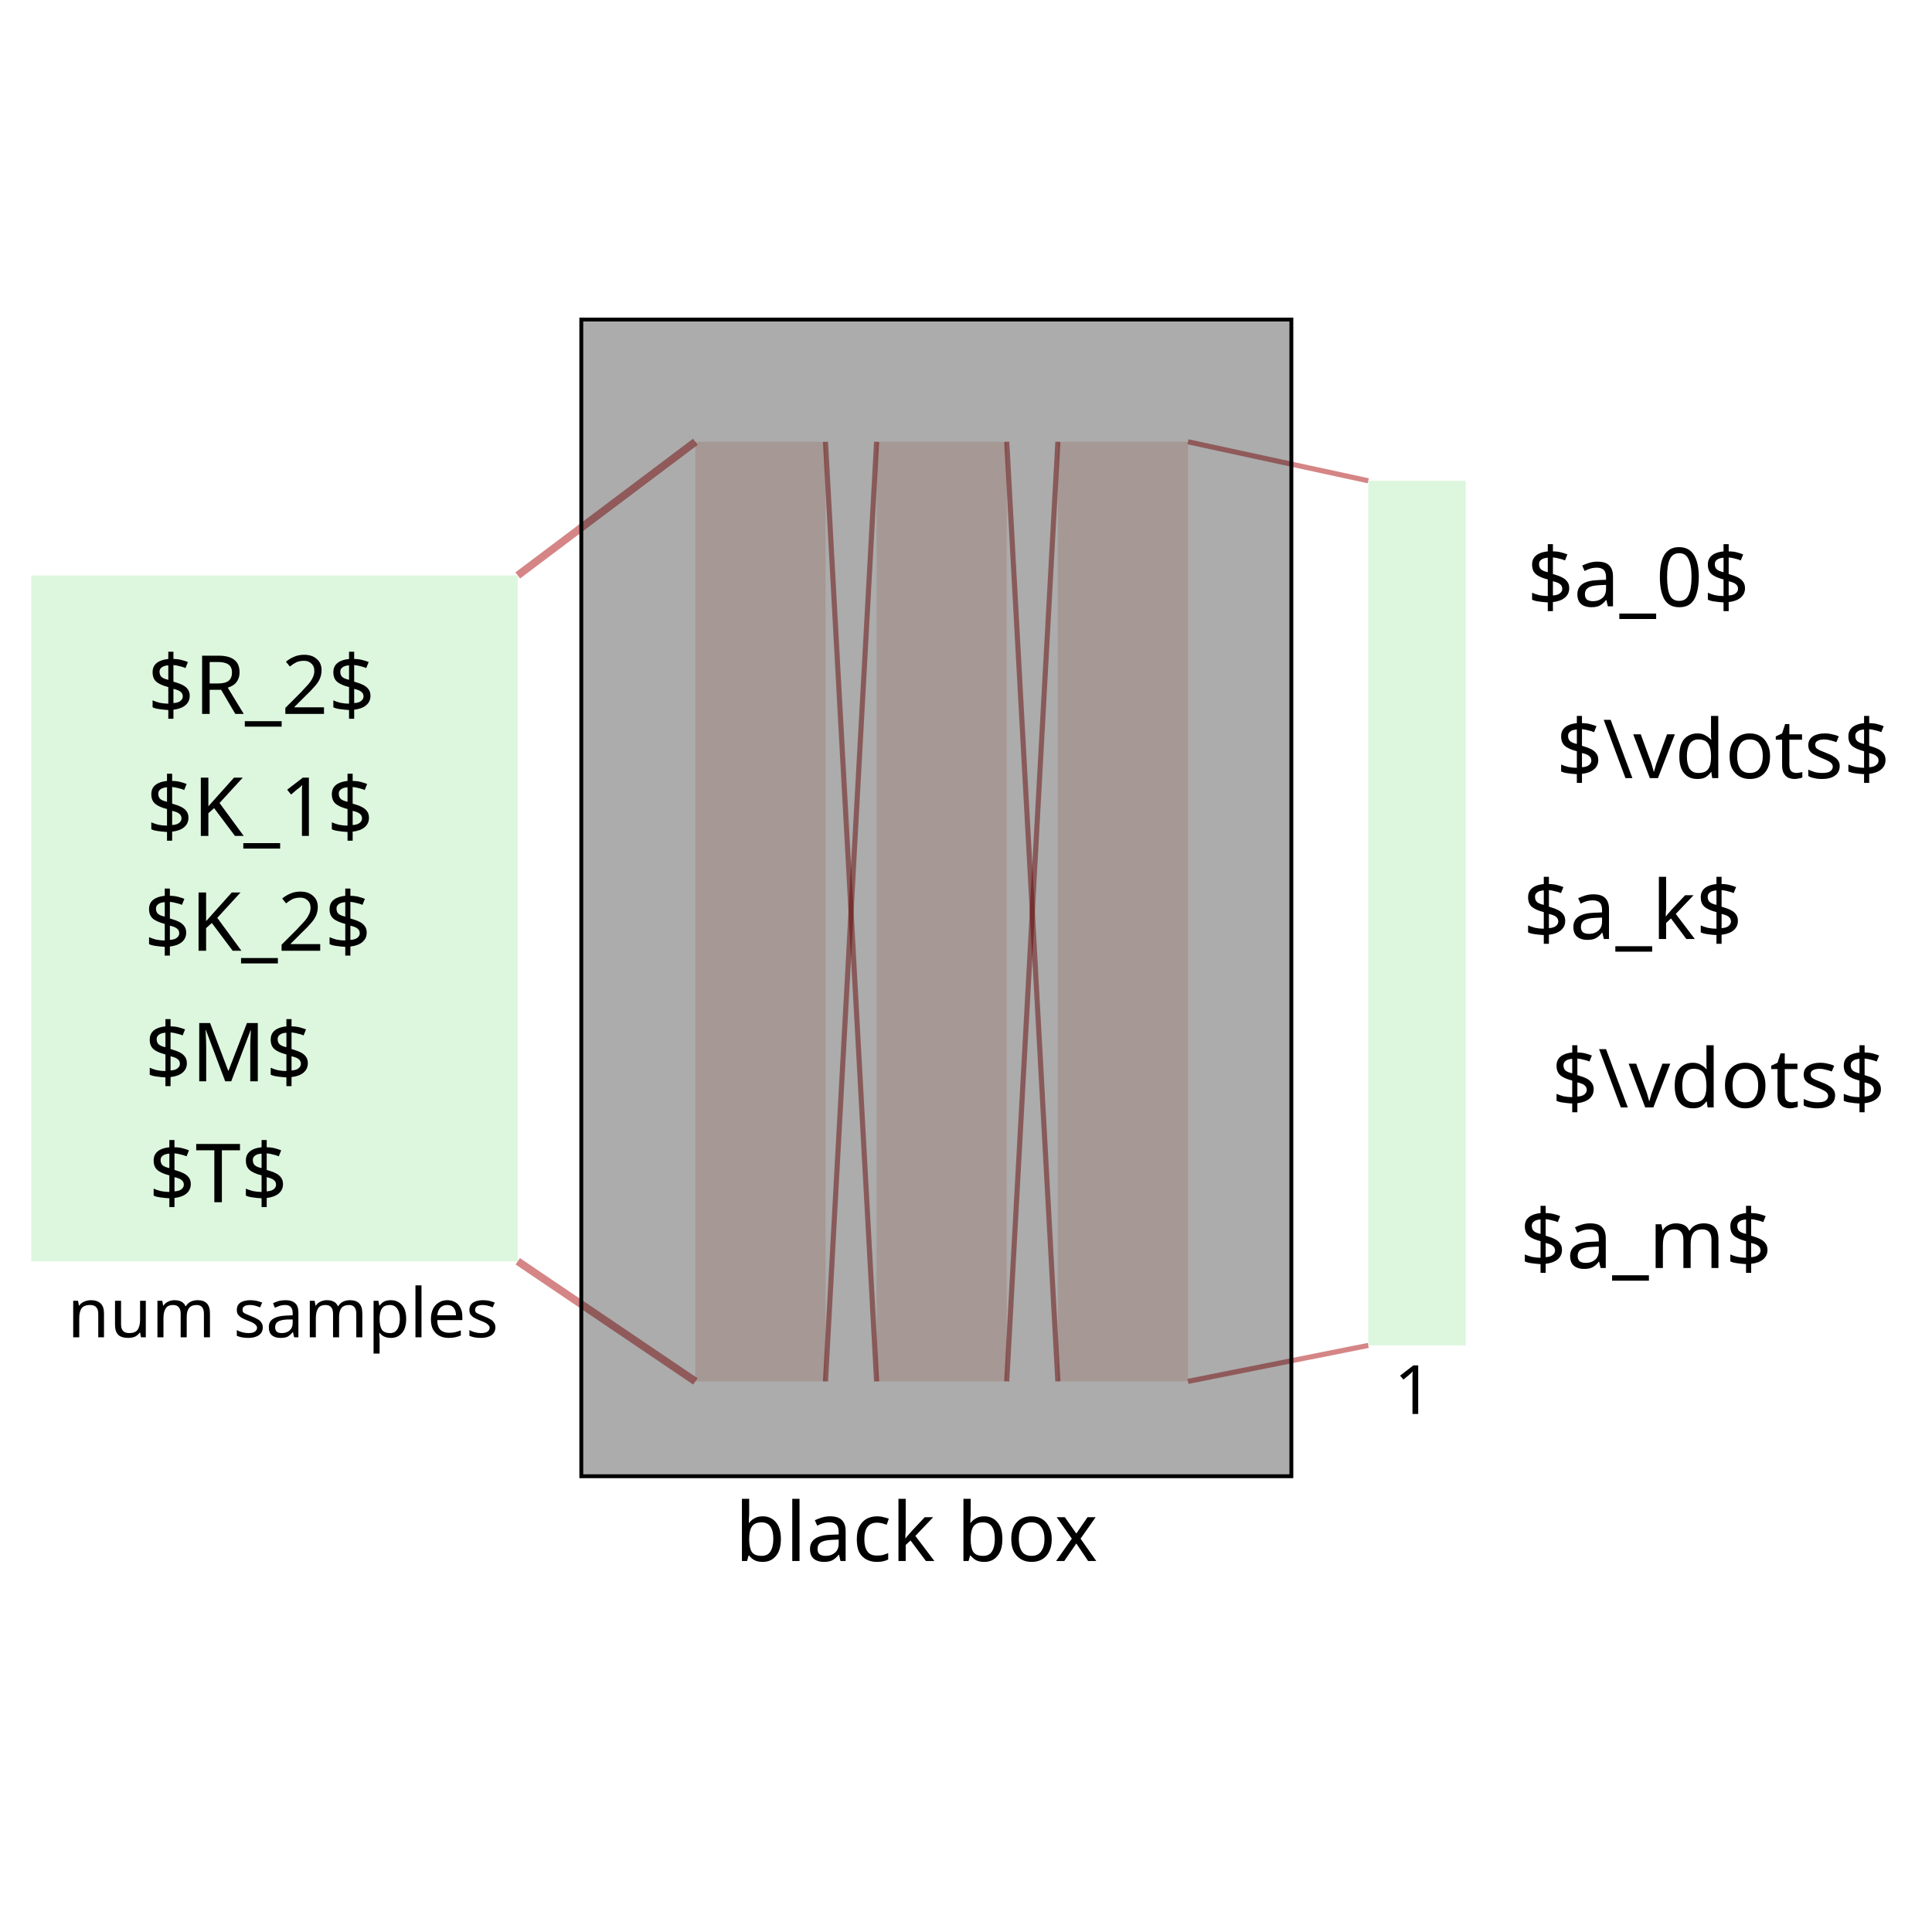
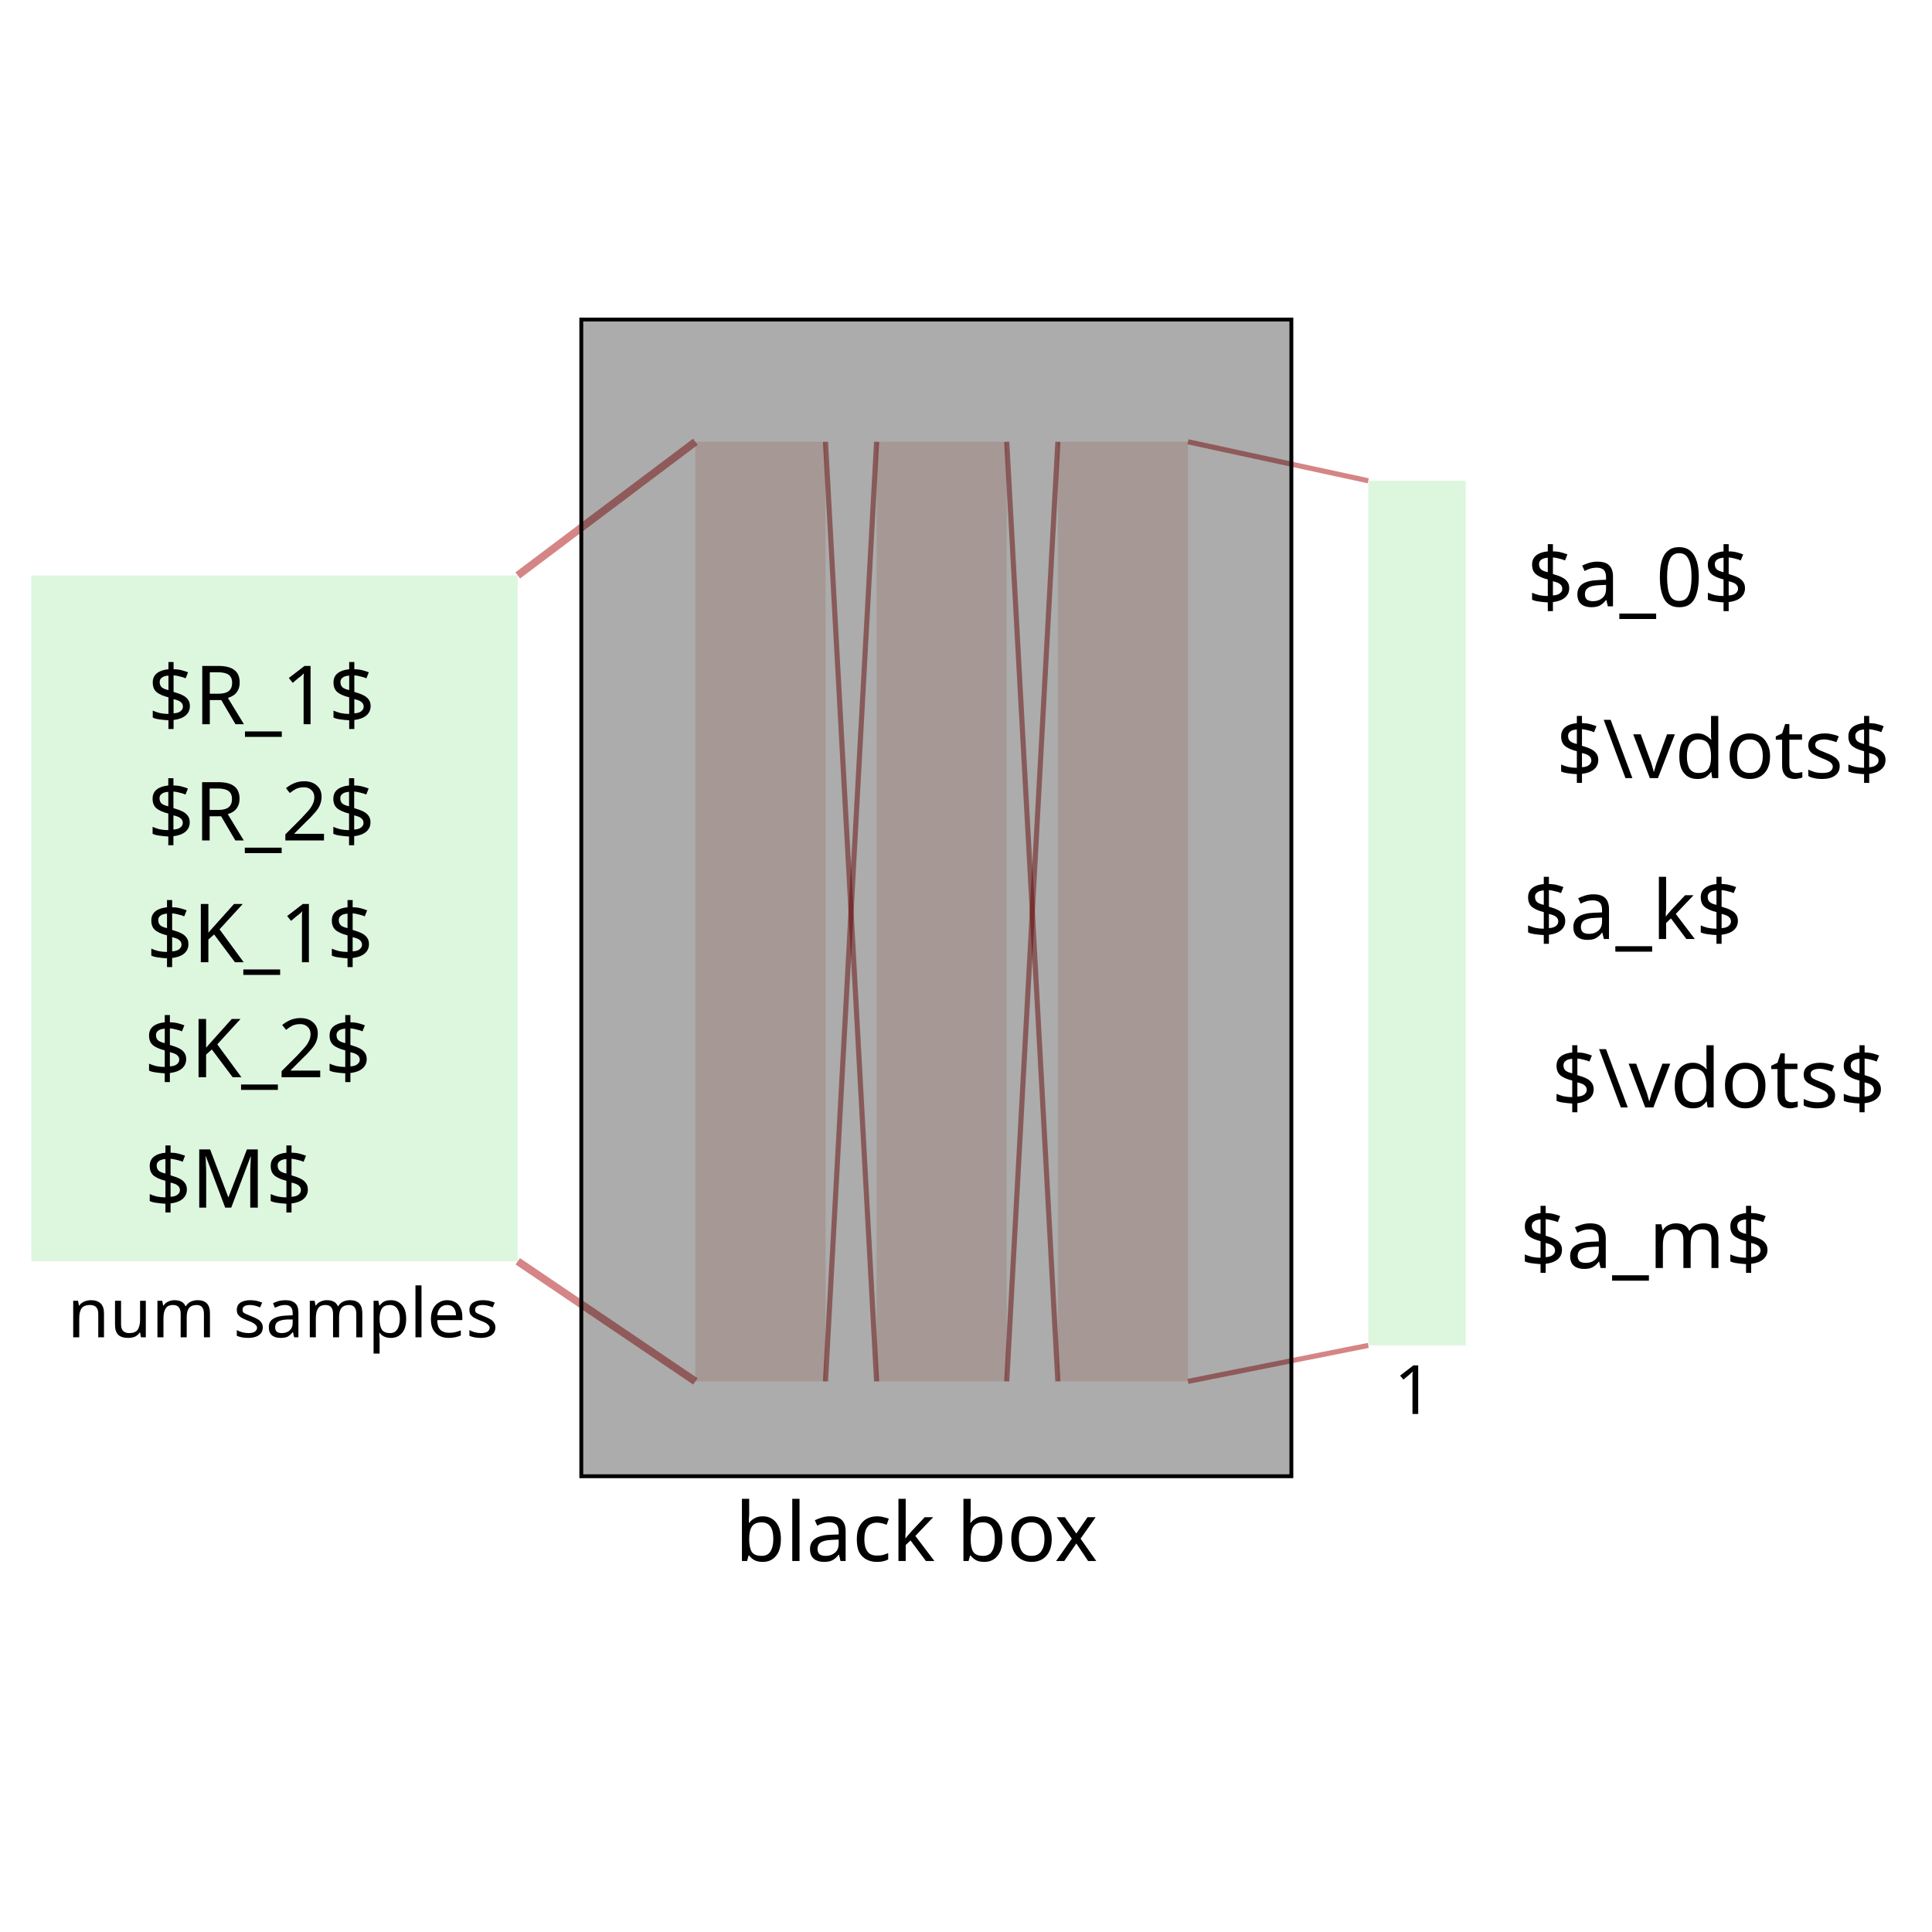
<svg xmlns="http://www.w3.org/2000/svg" width="100mm" height="100mm" viewBox="0 0 100 100" version="1.1" id="svg5">
  <defs id="defs2" />
  <g id="layer1">
    <rect style="fill:#28cd30;fill-opacity:0.16;stroke-width:1.711" id="rect846" width="25.182" height="35.502" x="1.617" y="29.783" />
    <rect style="fill:#28cd30;fill-opacity:0.16;stroke-width:0.86" id="rect846-3" width="5.047" height="44.753" x="70.821" y="24.885" />
    <rect style="fill:#c7451f;fill-opacity:0.16;stroke-width:1" id="rect979" width="6.736" height="48.632" x="35.992" y="22.867" />
    <rect style="fill:#c7451f;fill-opacity:0.16;stroke-width:1" id="rect979-6" width="6.736" height="48.632" x="45.373" y="22.867" />
    <rect style="fill:#c7451f;fill-opacity:0.16;stroke-width:1" id="rect979-5" width="6.736" height="48.632" x="54.755" y="22.867" />
-     <text xml:space="preserve" style="font-style:normal;font-weight:normal;font-size:4.233px;line-height:1.25;font-family:sans-serif;letter-spacing:0px;word-spacing:0px;fill:#000000;fill-opacity:1;stroke:none;stroke-width:0.265" x="7.632" y="36.957" id="text4504">
-       <tspan id="tspan4502" style="font-size:4.233px;stroke-width:0.265" x="7.632" y="36.957">$R_2$</tspan>
+     <text xml:space="preserve" style="font-style:normal;font-weight:normal;font-size:4.233px;line-height:1.25;font-family:sans-serif;letter-spacing:0px;word-spacing:0px;fill:#000000;fill-opacity:1;stroke:none;stroke-width:0.265" x="7.632" y="43.5" id="text4504">
+       <tspan id="tspan4502" style="font-size:4.233px;stroke-width:0.265" x="7.632" y="43.5">$R_2$</tspan>
    </text>
    <text xml:space="preserve" style="font-style:normal;font-weight:normal;font-size:3.528px;line-height:1.25;font-family:sans-serif;letter-spacing:0px;word-spacing:0px;fill:#000000;fill-opacity:1;stroke:none;stroke-width:0.265" x="3.491" y="69.222" id="text4504-02">
      <tspan id="tspan4502-3" style="font-size:3.528px;stroke-width:0.265" x="3.491" y="69.222">num samples</tspan>
    </text>
    <text xml:space="preserve" style="font-style:normal;font-weight:normal;font-size:3.528px;line-height:1.25;font-family:sans-serif;letter-spacing:0px;word-spacing:0px;fill:#000000;fill-opacity:1;stroke:none;stroke-width:0.265" x="72.157" y="73.186" id="text4504-02-7">
      <tspan id="tspan4502-3-5" style="font-size:3.528px;stroke-width:0.265" x="72.157" y="73.186">1</tspan>
    </text>
    <text xml:space="preserve" style="font-style:normal;font-weight:normal;font-size:4.233px;line-height:1.25;font-family:sans-serif;letter-spacing:0px;word-spacing:0px;fill:#000000;fill-opacity:1;stroke:none;stroke-width:0.265" x="38.044" y="80.797" id="text4504-7">
      <tspan id="tspan4502-92" style="font-size:4.233px;stroke-width:0.265" x="38.044" y="80.797">black box</tspan>
    </text>
-     <text xml:space="preserve" style="font-style:normal;font-weight:normal;font-size:4.233px;line-height:1.25;font-family:sans-serif;letter-spacing:0px;word-spacing:0px;fill:#000000;fill-opacity:1;stroke:none;stroke-width:0.265" x="7.565" y="43.264" id="text4504-3">
-       <tspan id="tspan4502-5" style="font-size:4.233px;stroke-width:0.265" x="7.565" y="43.264">$K_1$</tspan>
+     <text xml:space="preserve" style="font-style:normal;font-weight:normal;font-size:4.233px;line-height:1.25;font-family:sans-serif;letter-spacing:0px;word-spacing:0px;fill:#000000;fill-opacity:1;stroke:none;stroke-width:0.265" x="7.565" y="49.807" id="text4504-3">
+       <tspan id="tspan4502-5" style="font-size:4.233px;stroke-width:0.265" x="7.565" y="49.807">$K_1$</tspan>
    </text>
-     <text xml:space="preserve" style="font-style:normal;font-weight:normal;font-size:4.233px;line-height:1.25;font-family:sans-serif;letter-spacing:0px;word-spacing:0px;fill:#000000;fill-opacity:1;stroke:none;stroke-width:0.265" x="7.448" y="49.212" id="text4504-3-6">
-       <tspan id="tspan4502-5-2" style="font-size:4.233px;stroke-width:0.265" x="7.448" y="49.212">$K_2$</tspan>
+     <text xml:space="preserve" style="font-style:normal;font-weight:normal;font-size:4.233px;line-height:1.25;font-family:sans-serif;letter-spacing:0px;word-spacing:0px;fill:#000000;fill-opacity:1;stroke:none;stroke-width:0.265" x="7.448" y="55.755" id="text4504-3-6">
+       <tspan id="tspan4502-5-2" style="font-size:4.233px;stroke-width:0.265" x="7.448" y="55.755">$K_2$</tspan>
    </text>
-     <text xml:space="preserve" style="font-style:normal;font-weight:normal;font-size:4.233px;line-height:1.25;font-family:sans-serif;letter-spacing:0px;word-spacing:0px;fill:#000000;fill-opacity:1;stroke:none;stroke-width:0.265" x="7.483" y="55.968" id="text4504-3-6-9">
-       <tspan id="tspan4502-5-2-1" style="font-size:4.233px;stroke-width:0.265" x="7.483" y="55.968">$M$</tspan>
+     <text xml:space="preserve" style="font-style:normal;font-weight:normal;font-size:4.233px;line-height:1.25;font-family:sans-serif;letter-spacing:0px;word-spacing:0px;fill:#000000;fill-opacity:1;stroke:none;stroke-width:0.265" x="7.483" y="62.511" id="text4504-3-6-9">
+       <tspan id="tspan4502-5-2-1" style="font-size:4.233px;stroke-width:0.265" x="7.483" y="62.511">$M$</tspan>
    </text>
-     <text xml:space="preserve" style="font-style:normal;font-weight:normal;font-size:4.233px;line-height:1.25;font-family:sans-serif;letter-spacing:0px;word-spacing:0px;fill:#000000;fill-opacity:1;stroke:none;stroke-width:0.265" x="7.688" y="62.226" id="text4504-3-6-9-2">
-       <tspan id="tspan4502-5-2-1-7" style="font-size:4.233px;stroke-width:0.265" x="7.688" y="62.226">$T$</tspan>
+     <text xml:space="preserve" style="font-style:normal;font-weight:normal;font-size:4.233px;line-height:1.25;font-family:sans-serif;letter-spacing:0px;word-spacing:0px;fill:#000000;fill-opacity:1;stroke:none;stroke-width:0.265" x="7.642" y="37.487" id="text4504-3-6-9-2">
+       <tspan id="tspan4502-5-2-1-7" style="font-size:4.233px;stroke-width:0.265" x="7.642" y="37.487">$R_1$</tspan>
    </text>
    <text xml:space="preserve" style="font-style:normal;font-weight:normal;font-size:4.233px;line-height:1.25;font-family:sans-serif;letter-spacing:0px;word-spacing:0px;fill:#000000;fill-opacity:1;stroke:none;stroke-width:0.265" x="79.035" y="31.384" id="text4504-0">
      <tspan id="tspan4502-9" style="font-size:4.233px;stroke-width:0.265" x="79.035" y="31.384">$a_0$</tspan>
    </text>
    <text xml:space="preserve" style="font-style:normal;font-weight:normal;font-size:4.233px;line-height:1.25;font-family:sans-serif;letter-spacing:0px;word-spacing:0px;fill:#000000;fill-opacity:1;stroke:none;stroke-width:0.265" x="78.829" y="48.602" id="text4504-3-6-3">
      <tspan id="tspan4502-5-2-6" style="font-size:4.233px;stroke-width:0.265" x="78.829" y="48.602">$a_k$</tspan>
    </text>
    <text xml:space="preserve" style="font-style:normal;font-weight:normal;font-size:4.233px;line-height:1.25;font-family:sans-serif;letter-spacing:0px;word-spacing:0px;fill:#000000;fill-opacity:1;stroke:none;stroke-width:0.265" x="78.661" y="65.629" id="text4504-3-6-9-2-0">
      <tspan id="tspan4502-5-2-1-7-6" style="font-size:4.233px;stroke-width:0.265" x="78.661" y="65.629">$a_m$</tspan>
    </text>
    <text xml:space="preserve" style="font-style:normal;font-weight:normal;font-size:4.233px;line-height:1.25;font-family:sans-serif;letter-spacing:0px;word-spacing:0px;fill:#000000;fill-opacity:1;stroke:none;stroke-width:0.265" x="80.3" y="57.321" id="text4504-3-6-9-2-0-2">
      <tspan id="tspan4502-5-2-1-7-6-6" style="font-size:4.233px;stroke-width:0.265" x="80.3" y="57.321">$\vdots$</tspan>
    </text>
    <text xml:space="preserve" style="font-style:normal;font-weight:normal;font-size:4.233px;line-height:1.25;font-family:sans-serif;letter-spacing:0px;word-spacing:0px;fill:#000000;fill-opacity:1;stroke:none;stroke-width:0.265" x="80.541" y="40.275" id="text4504-3-6-9-2-0-2-1">
      <tspan id="tspan4502-5-2-1-7-6-6-8" style="font-size:4.233px;stroke-width:0.265" x="80.541" y="40.275">$\vdots$</tspan>
    </text>
    <path style="fill:none;stroke:#a70000;stroke-width:0.399px;stroke-linecap:butt;stroke-linejoin:miter;stroke-opacity:0.478" d="m 26.799,29.783 9.192,-6.915" id="path17795" />
    <path style="fill:none;stroke:#a70000;stroke-width:0.399px;stroke-linecap:butt;stroke-linejoin:miter;stroke-opacity:0.478" d="m 26.799,65.285 9.192,6.215" id="path17797" />
    <path style="fill:none;stroke:#a70000;stroke-width:0.265px;stroke-linecap:butt;stroke-linejoin:miter;stroke-opacity:0.478" d="m 61.49,71.5 9.331,-1.862" id="path17805" />
    <path style="fill:none;stroke:#a70000;stroke-width:0.265px;stroke-linecap:butt;stroke-linejoin:miter;stroke-opacity:0.478" d="m 61.49,22.867 9.331,2.018" id="path17807" />
    <path style="fill:none;stroke:#930000;stroke-width:0.265px;stroke-linecap:butt;stroke-linejoin:miter;stroke-opacity:0.48" d="M 52.109,71.5 54.755,22.867" id="path19907" />
    <path style="fill:none;stroke:#930000;stroke-width:0.265px;stroke-linecap:butt;stroke-linejoin:miter;stroke-opacity:0.48" d="m 52.109,22.867 2.646,48.632" id="path19909" />
    <path style="fill:none;stroke:#930000;stroke-width:0.265px;stroke-linecap:butt;stroke-linejoin:miter;stroke-opacity:0.48" d="M 45.373,71.5 42.727,22.867" id="path19911" />
    <path style="fill:none;stroke:#930000;stroke-width:0.265px;stroke-linecap:butt;stroke-linejoin:miter;stroke-opacity:0.48" d="M 45.373,22.867 42.727,71.5" id="path19913" />
    <rect style="fill:#000000;fill-opacity:0.326;stroke:#000000;stroke-width:0.2;stroke-opacity:1;stroke-miterlimit:4;stroke-dasharray:none" id="rect20053" width="36.753" height="59.87" x="30.088" y="16.54" />
  </g>
</svg>
